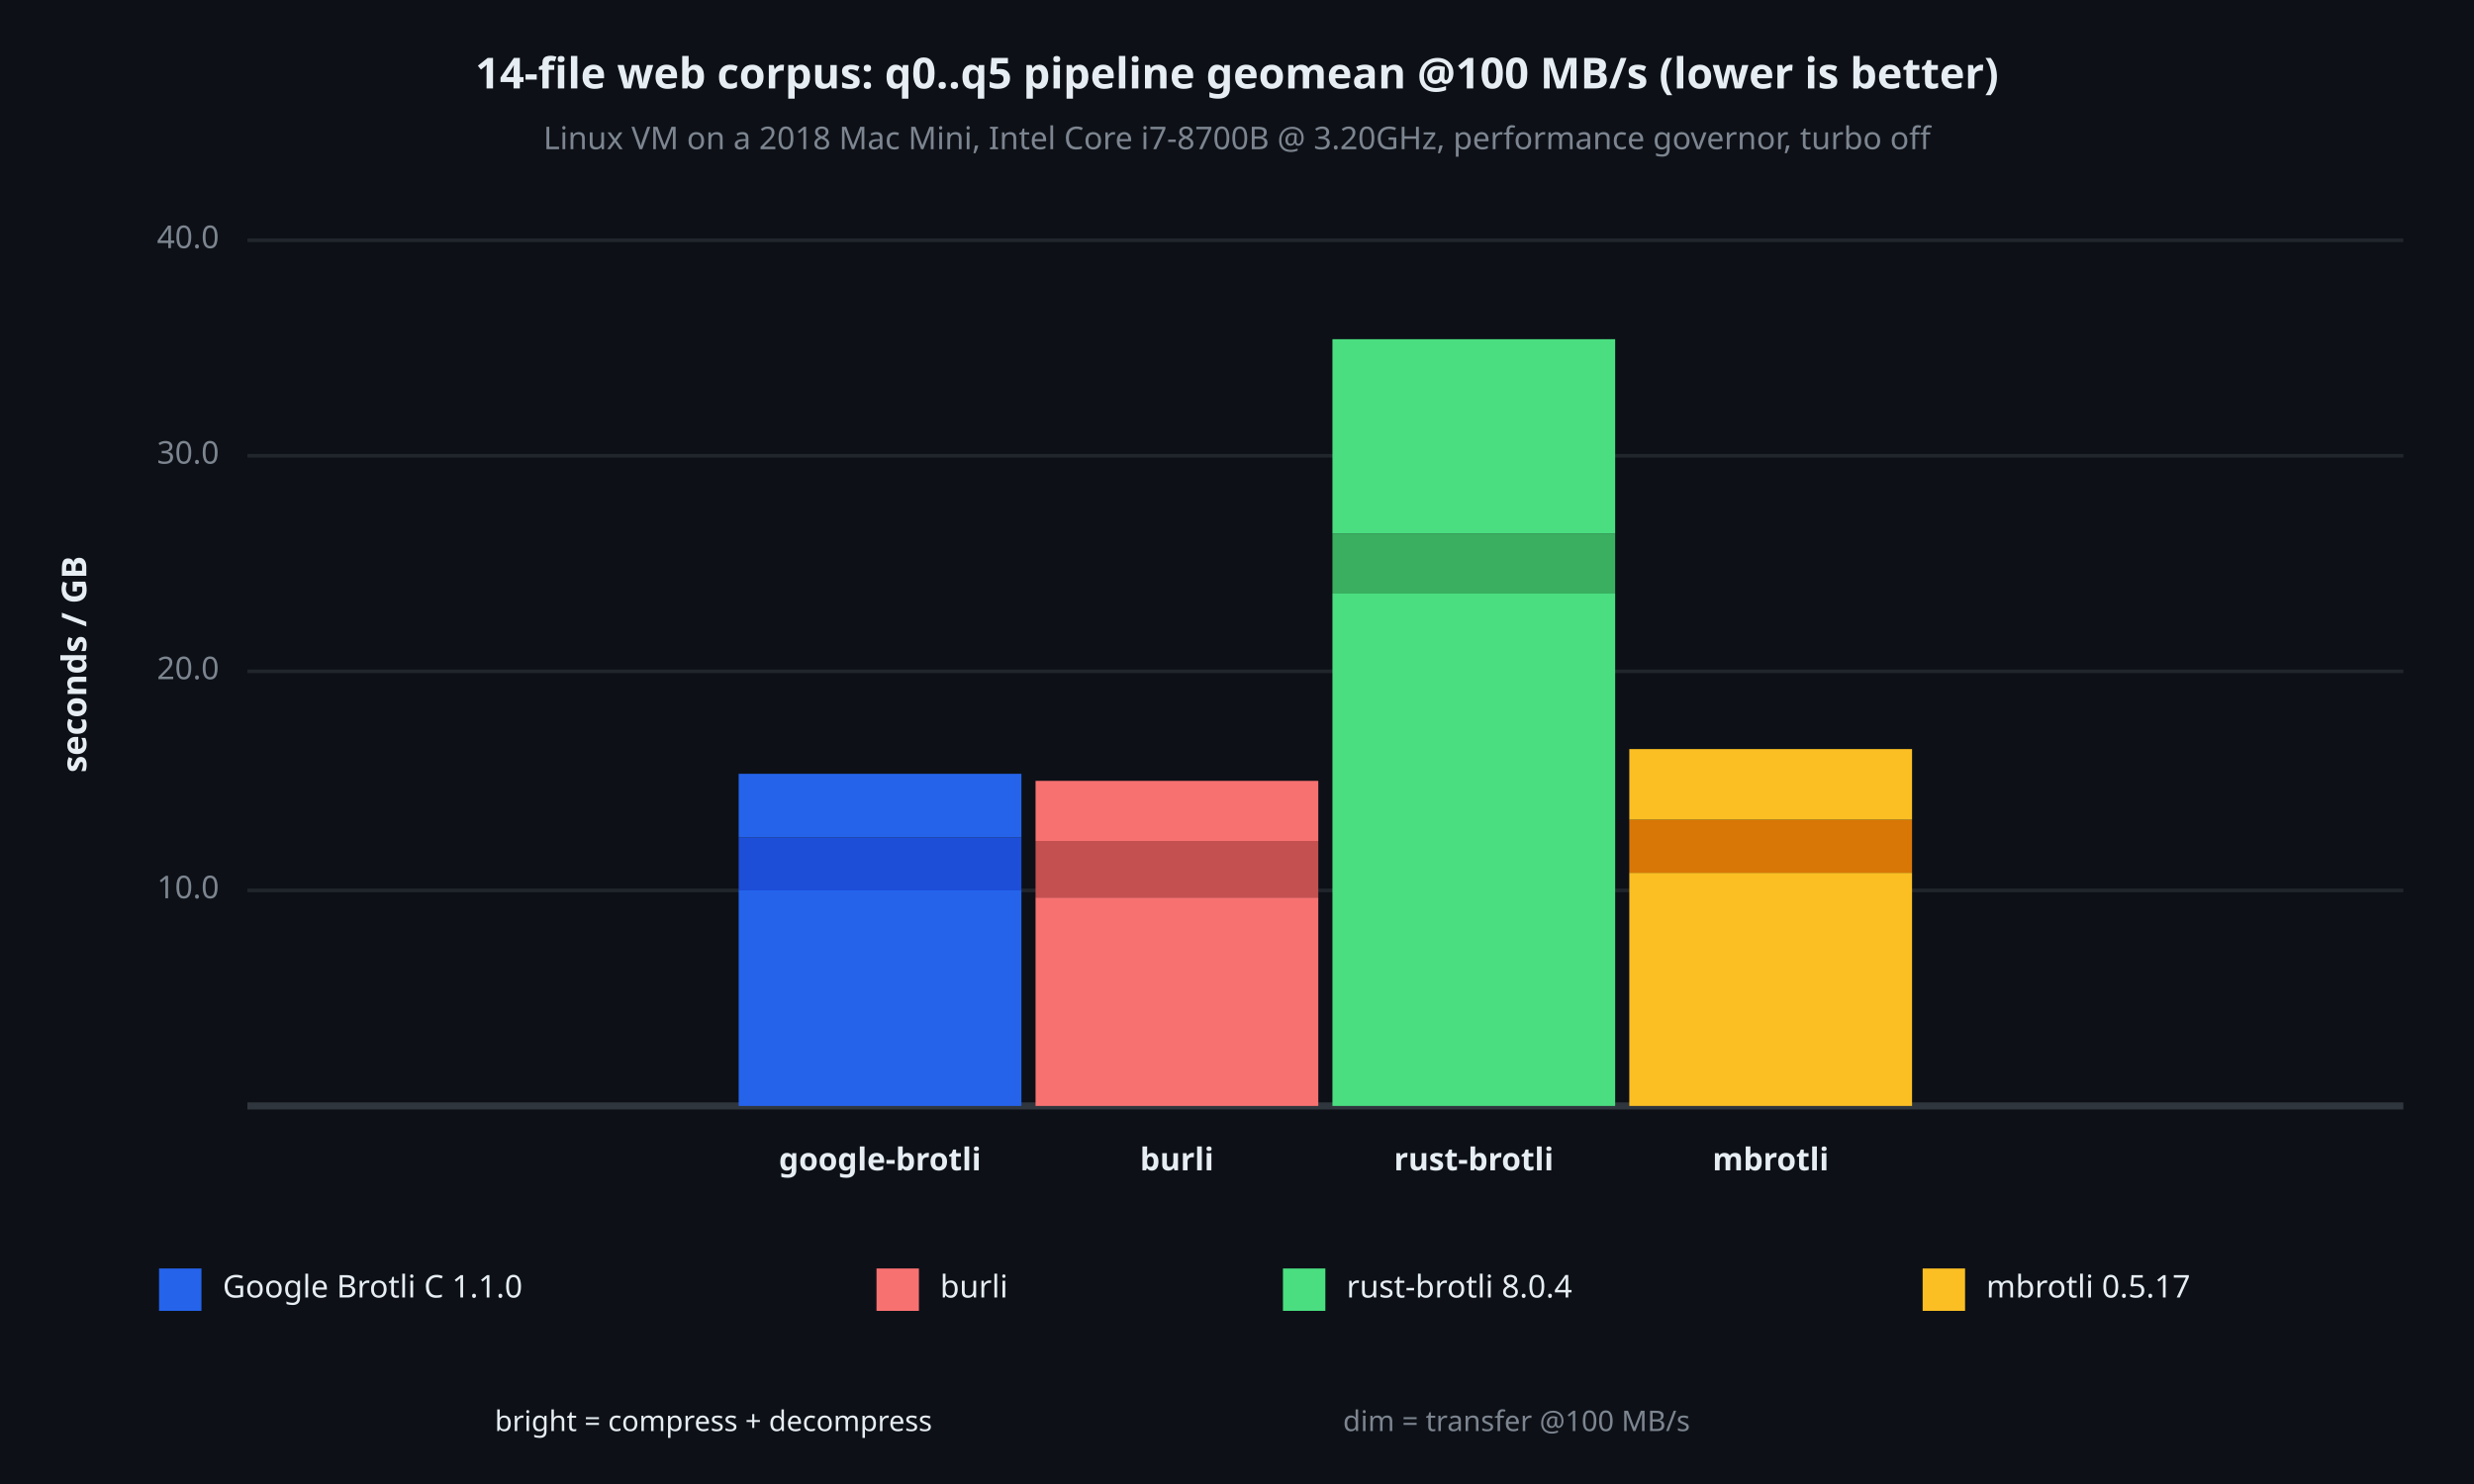
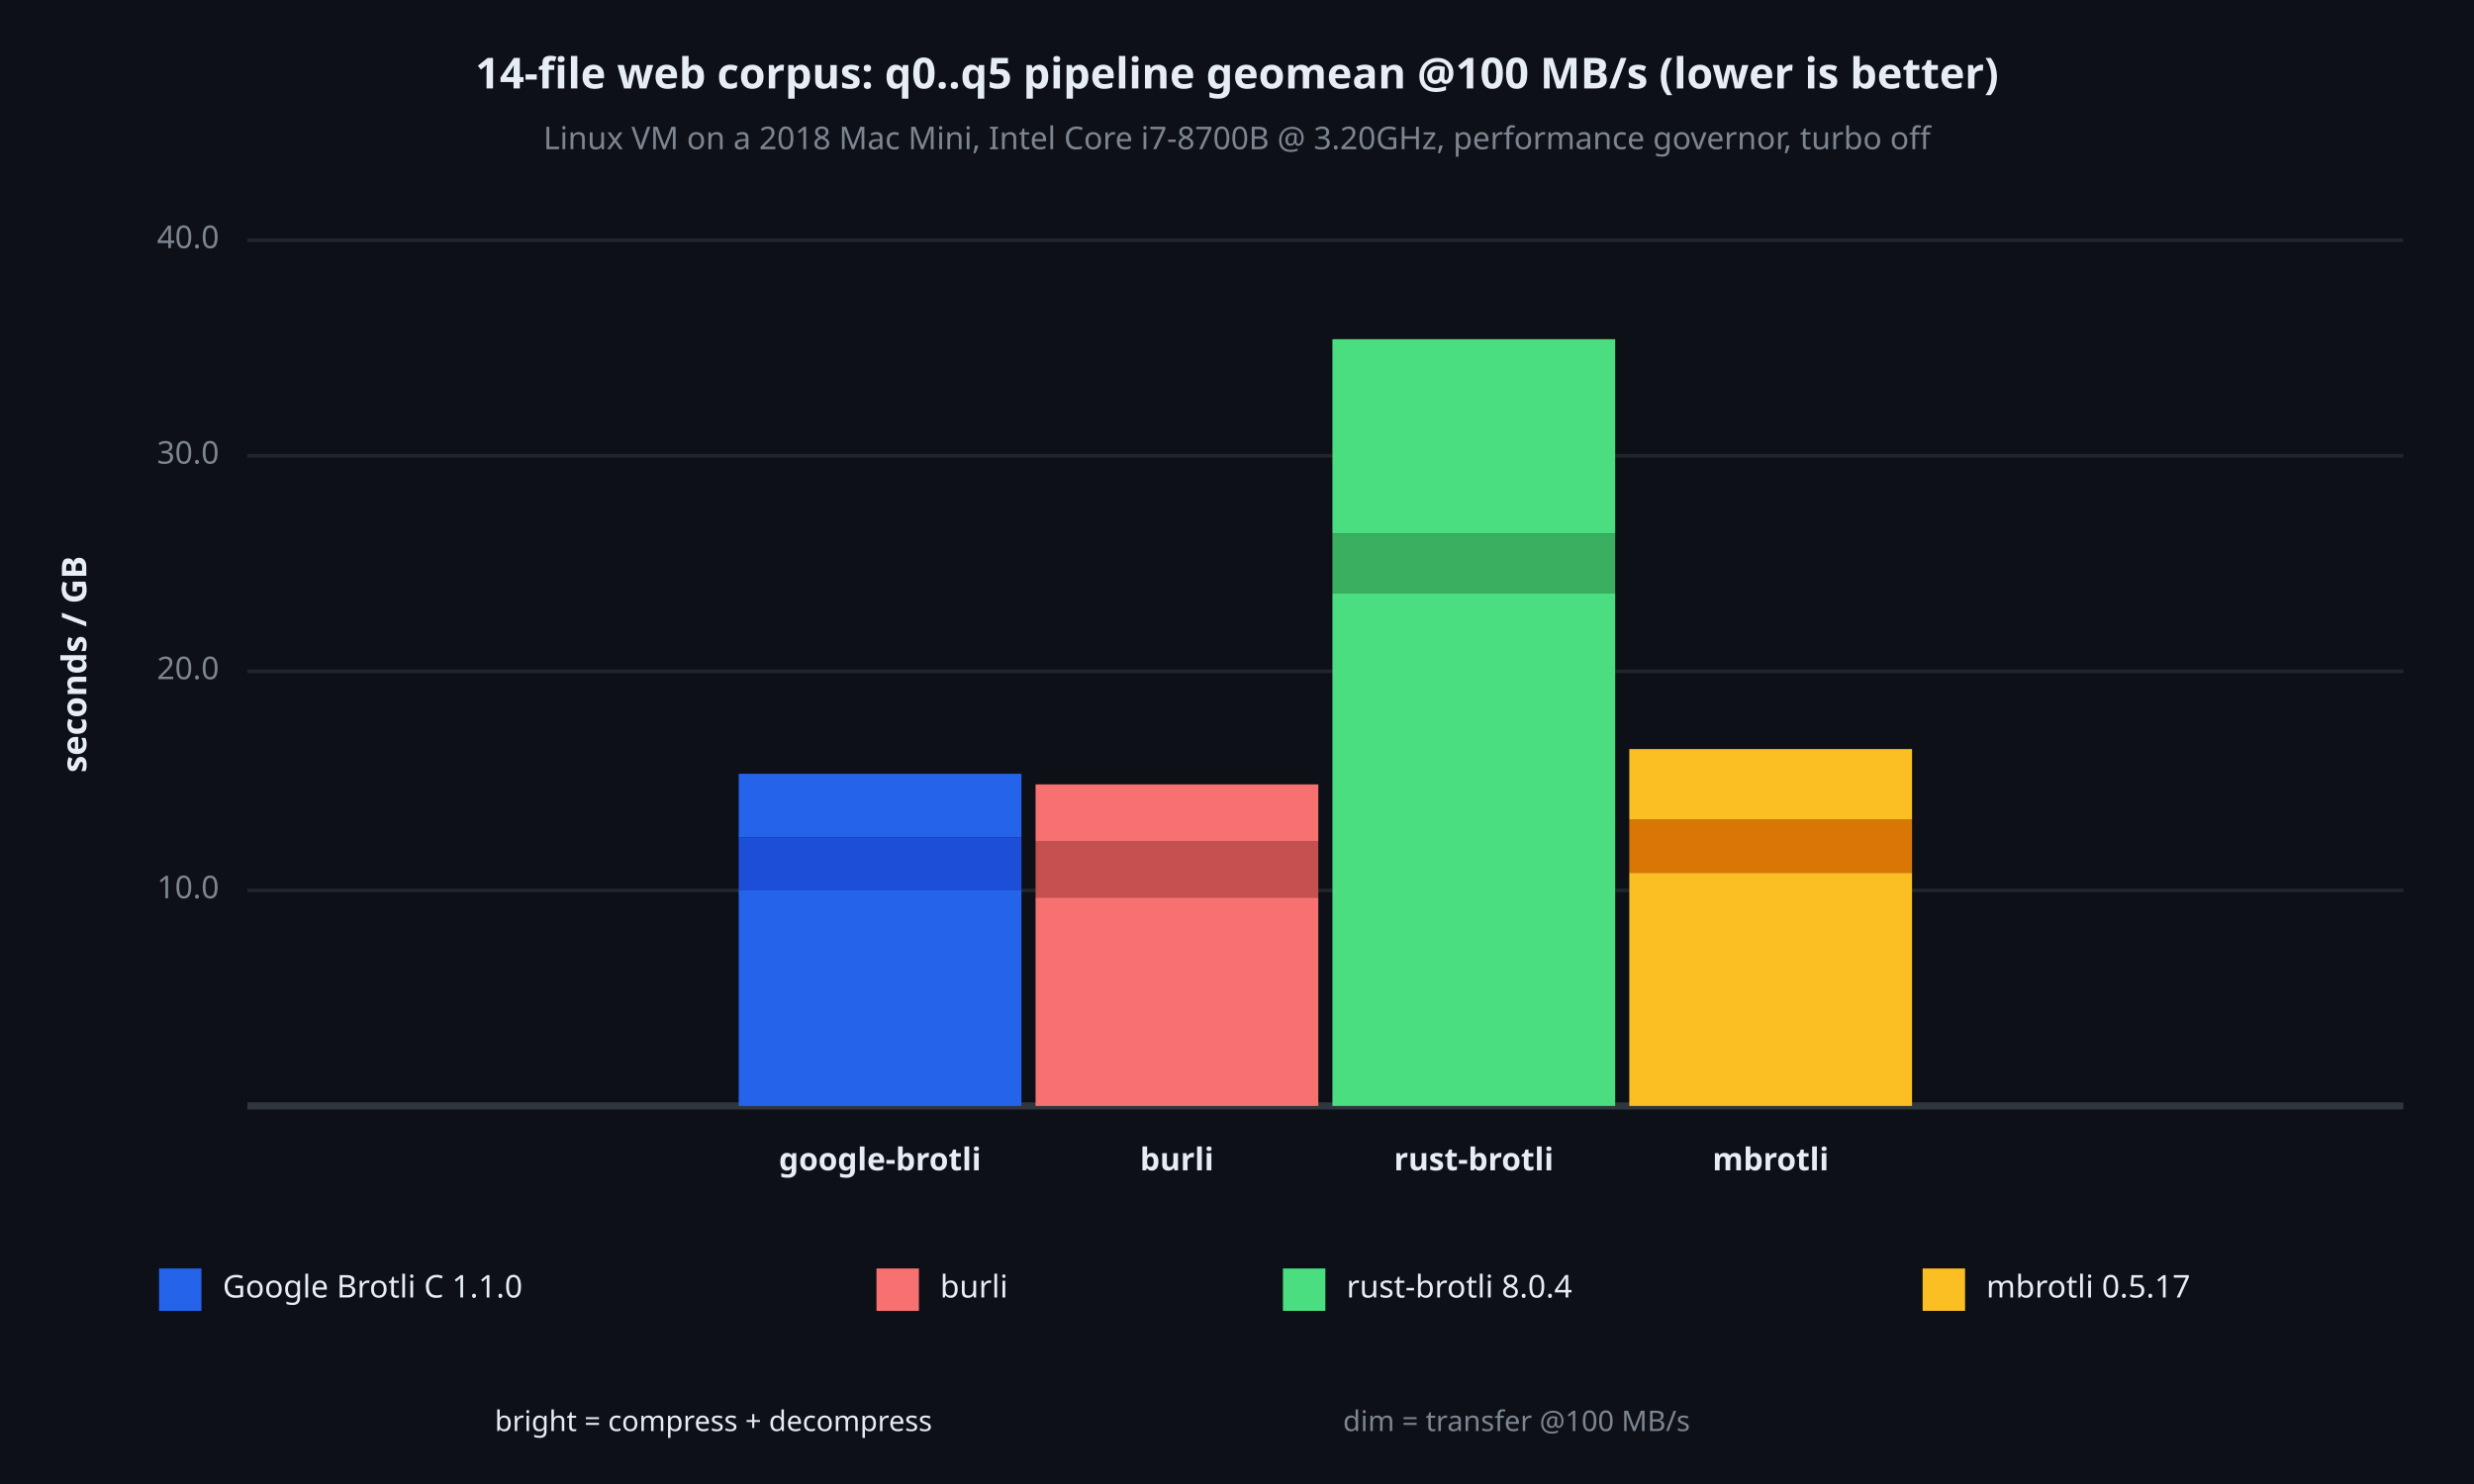
<svg xmlns="http://www.w3.org/2000/svg" viewBox="0 0 700 420" font-family="system-ui, -apple-system, sans-serif">
  <rect x="0" y="0" width="700" height="420" opacity="1" fill="#0D1117" stroke="none" />
  <text x="350" y="22" dy="0.5ex" text-anchor="middle" font-family="sans-serif" font-size="12.097" opacity="1" fill="#E6EDF3" font-weight="bold">
14-file web corpus: q0..q5 pipeline geomean @100 MB/s (lower is better)
</text>
  <text x="350" y="40" dy="0.5ex" text-anchor="middle" font-family="sans-serif" font-size="8.871" opacity="1" fill="#7D8590">
Linux VM on a 2018 Mac Mini, Intel Core i7-8700B @ 3.20GHz, performance governor, turbo off
</text>
  <text x="22" y="188" dy="0.5ex" text-anchor="middle" font-family="sans-serif" font-size="9.677" opacity="1" fill="#E6EDF3" font-weight="bold" transform="rotate(270, 22, 188)">
seconds / GB
</text>
  <polyline fill="none" opacity="1" stroke="#21262D" stroke-width="1" points="70,252 680,252 " />
  <text x="62" y="252" dy="0.5ex" text-anchor="end" font-family="sans-serif" font-size="8.871" opacity="1" fill="#7D8590">
10.0
</text>
  <polyline fill="none" opacity="1" stroke="#21262D" stroke-width="1" points="70,190 680,190 " />
  <text x="62" y="190" dy="0.5ex" text-anchor="end" font-family="sans-serif" font-size="8.871" opacity="1" fill="#7D8590">
20.0
</text>
  <polyline fill="none" opacity="1" stroke="#21262D" stroke-width="1" points="70,129 680,129 " />
  <text x="62" y="129" dy="0.5ex" text-anchor="end" font-family="sans-serif" font-size="8.871" opacity="1" fill="#7D8590">
30.0
</text>
  <polyline fill="none" opacity="1" stroke="#21262D" stroke-width="1" points="70,68 680,68 " />
  <text x="62" y="68" dy="0.5ex" text-anchor="end" font-family="sans-serif" font-size="8.871" opacity="1" fill="#7D8590">
40.0
</text>
  <polyline fill="none" opacity="1" stroke="#30363D" stroke-width="2" points="70,313 680,313 " />
  <rect x="209" y="252" width="80" height="61" opacity="1" fill="#2563EB" stroke="none" />
  <rect x="209" y="237" width="80" height="15" opacity="1" fill="#1D4ED8" stroke="none" />
  <rect x="209" y="219" width="80" height="18" opacity="1" fill="#2563EB" stroke="none" />
  <text x="249" y="329" dy="0.5ex" text-anchor="middle" font-family="sans-serif" font-size="8.871" opacity="1" fill="#E6EDF3" font-weight="bold">
google-brotli
</text>
  <rect x="293" y="254" width="80" height="59" opacity="1" fill="#F87171" stroke="none" />
  <rect x="293" y="238" width="80" height="16" opacity="1" fill="#C45050" stroke="none" />
-   <rect x="293" y="221" width="80" height="17" opacity="1" fill="#F87171" stroke="none" />
+   <rect x="293" y="222" width="80" height="16" opacity="1" fill="#F87171" stroke="none" />
  <text x="333" y="329" dy="0.5ex" text-anchor="middle" font-family="sans-serif" font-size="8.871" opacity="1" fill="#E6EDF3" font-weight="bold">
burli
</text>
  <rect x="377" y="168" width="80" height="145" opacity="1" fill="#4ADE80" stroke="none" />
  <rect x="377" y="151" width="80" height="17" opacity="1" fill="#3AAF60" stroke="none" />
  <rect x="377" y="96" width="80" height="55" opacity="1" fill="#4ADE80" stroke="none" />
  <text x="417" y="329" dy="0.5ex" text-anchor="middle" font-family="sans-serif" font-size="8.871" opacity="1" fill="#E6EDF3" font-weight="bold">
rust-brotli
</text>
  <rect x="461" y="247" width="80" height="66" opacity="1" fill="#FBBF24" stroke="none" />
  <rect x="461" y="232" width="80" height="15" opacity="1" fill="#D97706" stroke="none" />
  <rect x="461" y="212" width="80" height="20" opacity="1" fill="#FBBF24" stroke="none" />
  <text x="501" y="329" dy="0.5ex" text-anchor="middle" font-family="sans-serif" font-size="8.871" opacity="1" fill="#E6EDF3" font-weight="bold">
mbrotli
</text>
  <rect x="45" y="359" width="12" height="12" opacity="1" fill="#2563EB" stroke="none" />
  <text x="63" y="365" dy="0.5ex" text-anchor="start" font-family="sans-serif" font-size="8.871" opacity="1" fill="#E6EDF3">
Google Brotli C 1.1.0
</text>
  <rect x="248" y="359" width="12" height="12" opacity="1" fill="#F87171" stroke="none" />
  <text x="266" y="365" dy="0.5ex" text-anchor="start" font-family="sans-serif" font-size="8.871" opacity="1" fill="#E6EDF3">
burli
</text>
  <rect x="363" y="359" width="12" height="12" opacity="1" fill="#4ADE80" stroke="none" />
  <text x="381" y="365" dy="0.5ex" text-anchor="start" font-family="sans-serif" font-size="8.871" opacity="1" fill="#E6EDF3">
rust-brotli 8.0.4
</text>
  <rect x="544" y="359" width="12" height="12" opacity="1" fill="#FBBF24" stroke="none" />
  <text x="562" y="365" dy="0.5ex" text-anchor="start" font-family="sans-serif" font-size="8.871" opacity="1" fill="#E6EDF3">
mbrotli 0.5.17
</text>
  <text x="140" y="403" dy="0.5ex" text-anchor="start" font-family="sans-serif" font-size="8.065" opacity="1" fill="#E6EDF3">
bright = compress + decompress
</text>
  <text x="380" y="403" dy="0.5ex" text-anchor="start" font-family="sans-serif" font-size="8.065" opacity="1" fill="#7D8590">
dim = transfer @100 MB/s
</text>
</svg>
